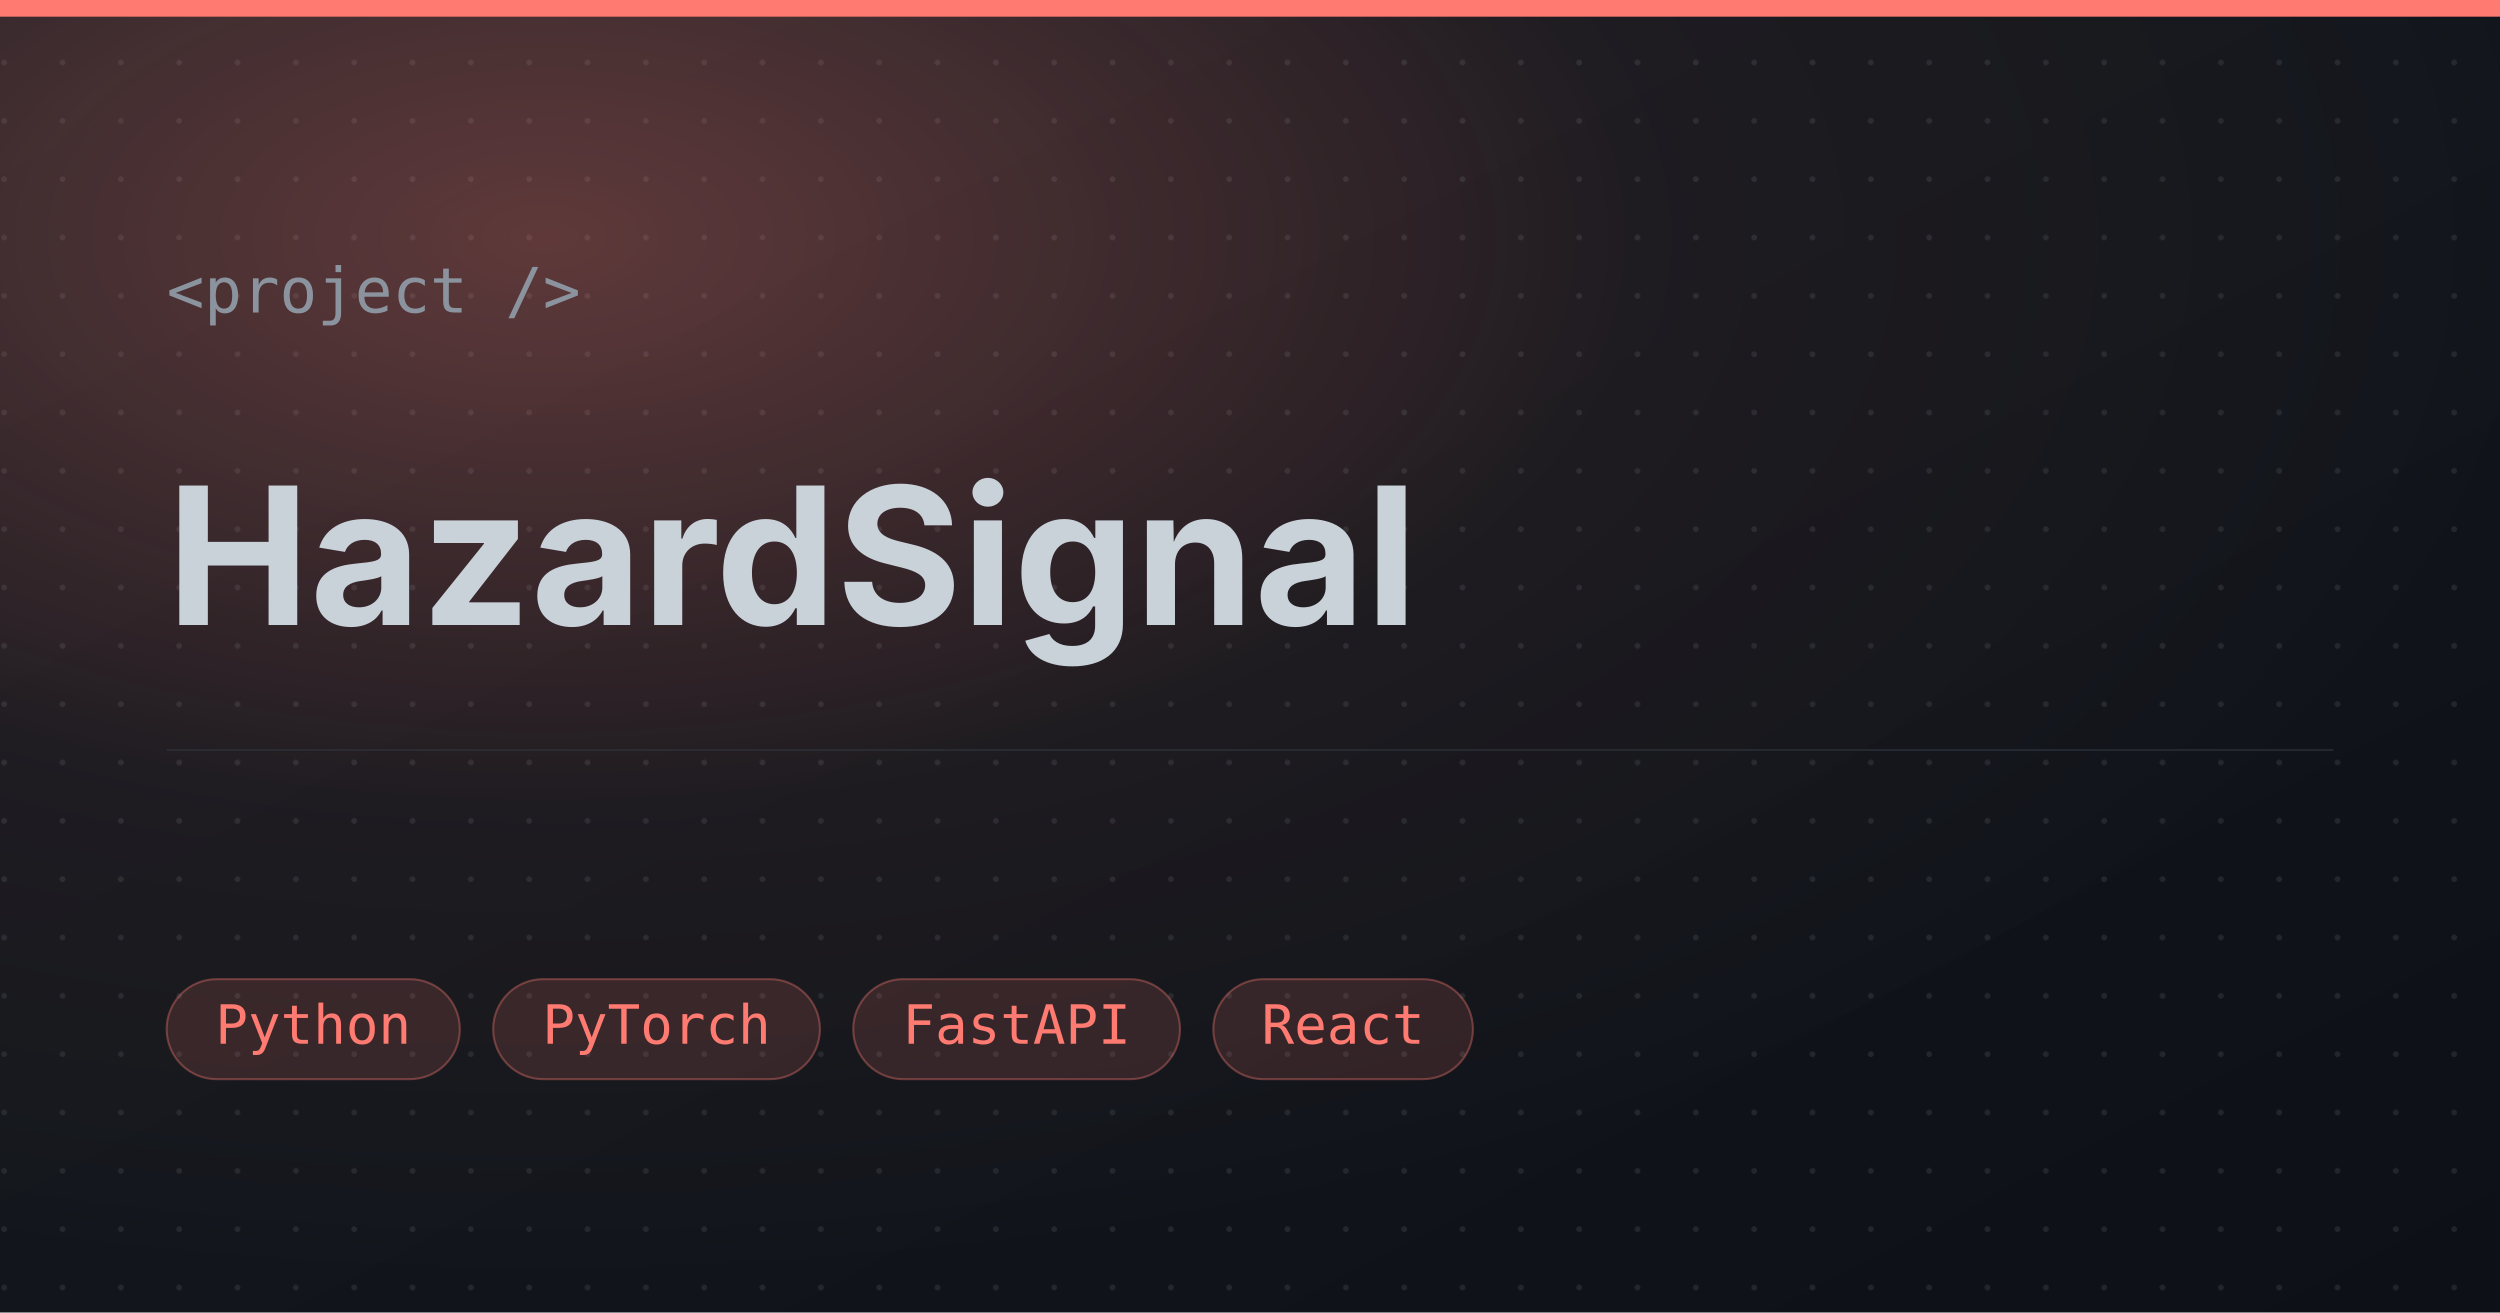
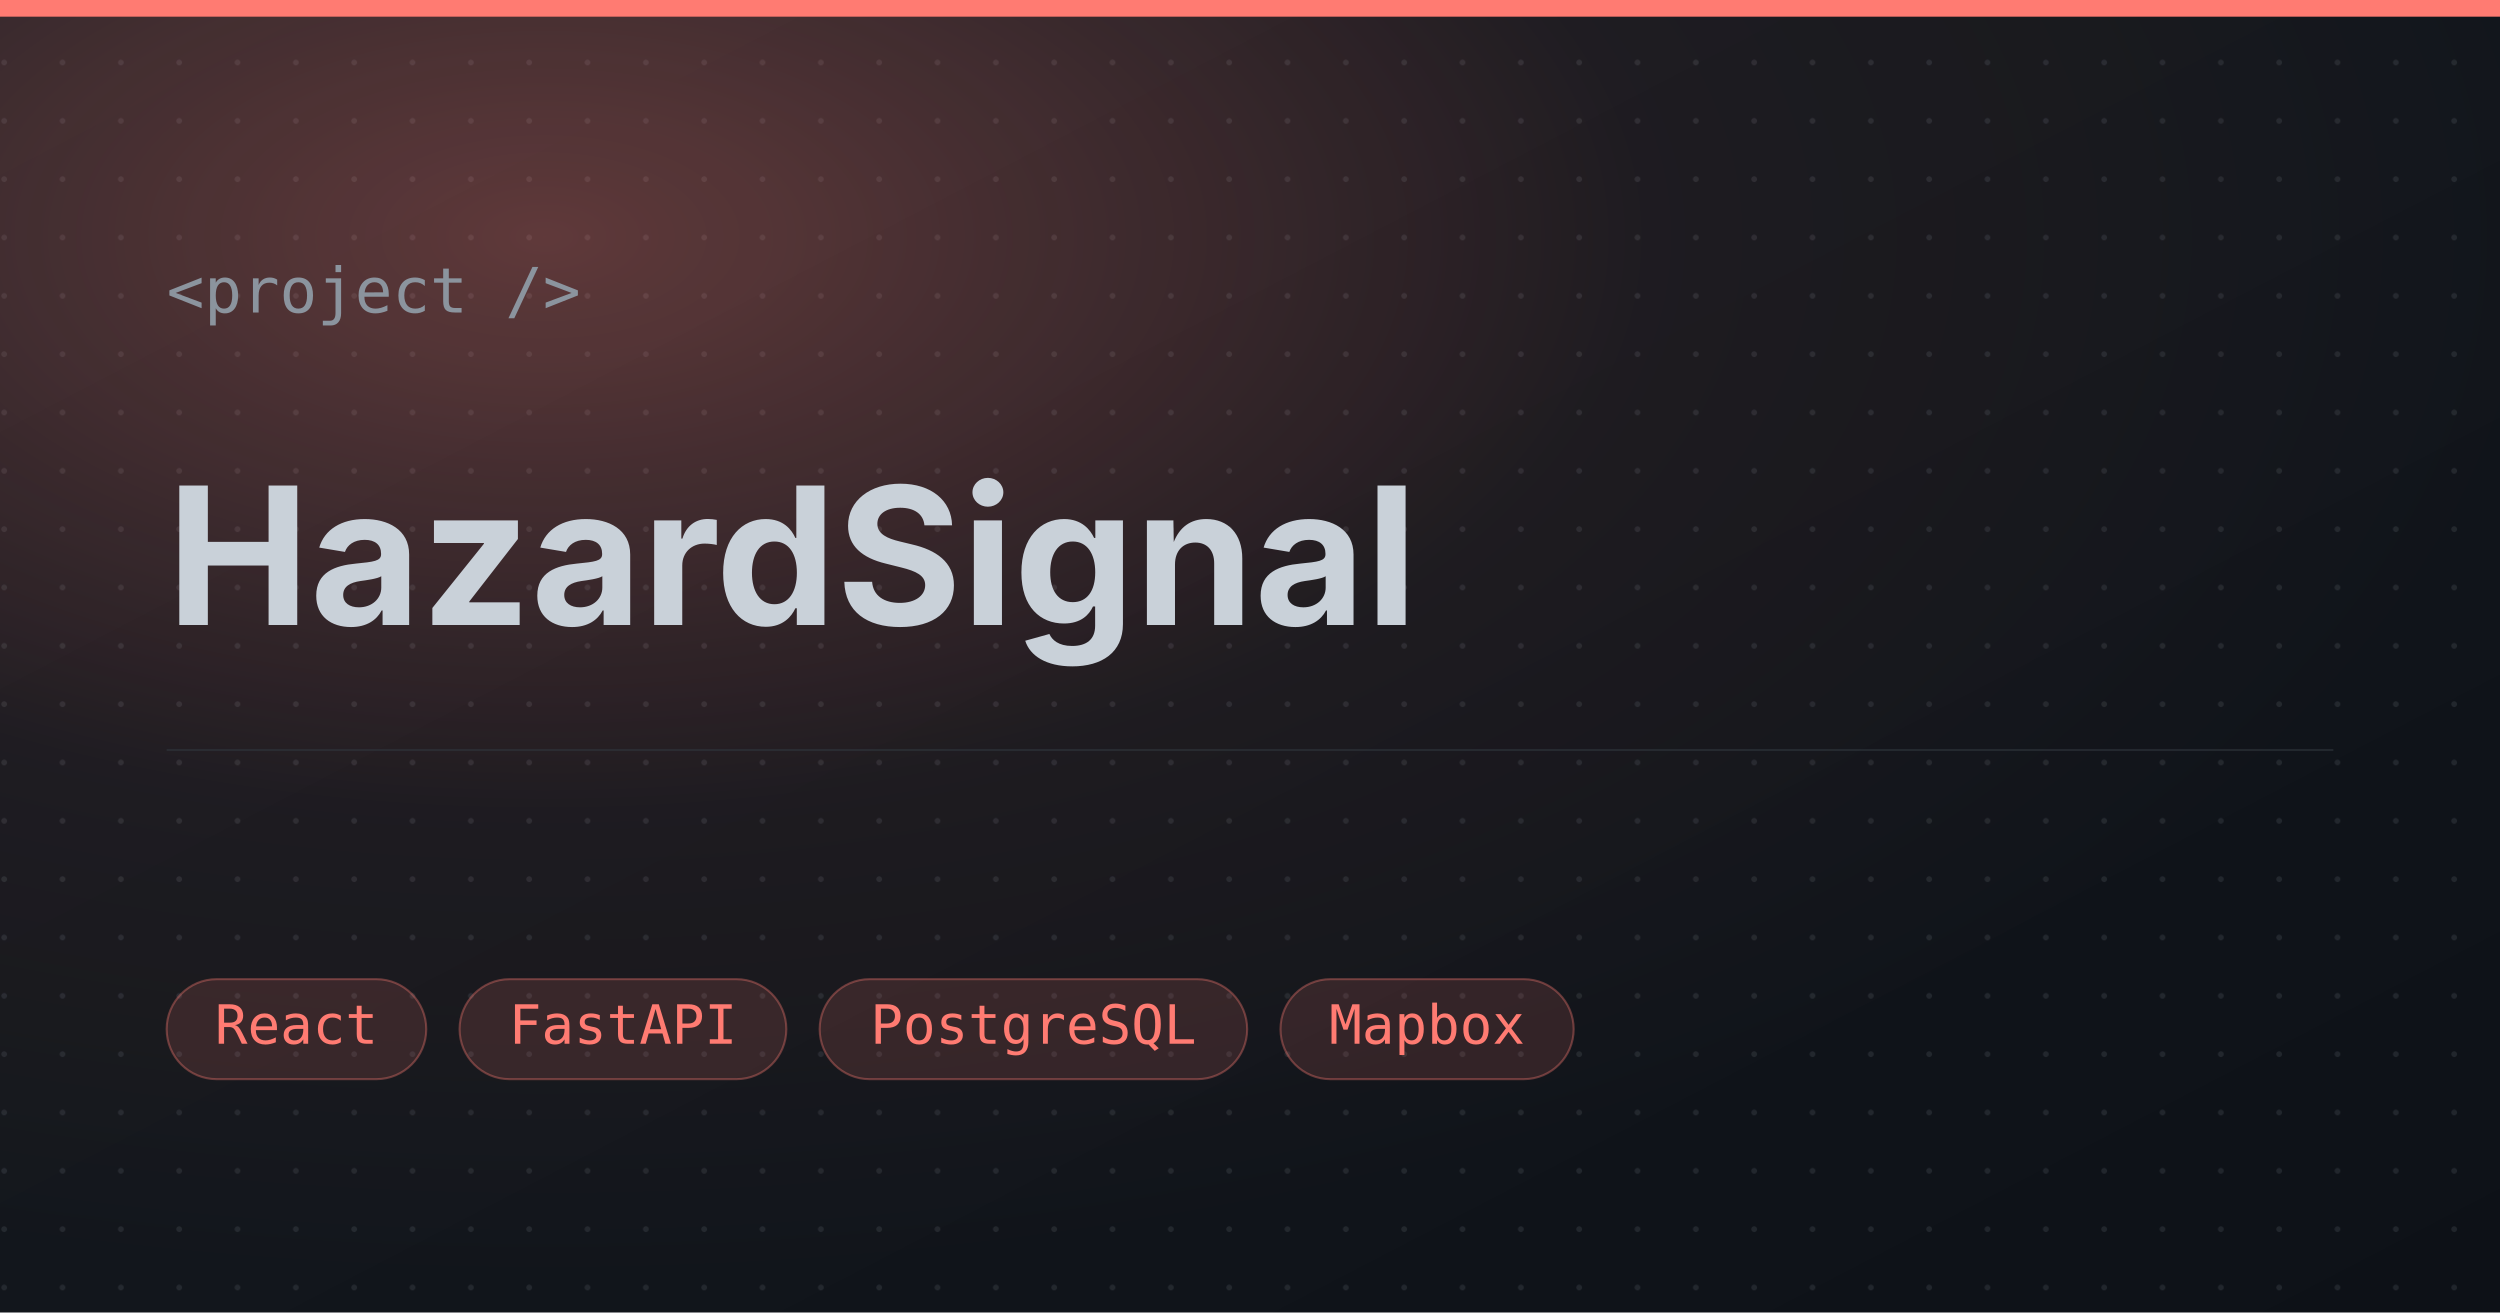
<svg xmlns="http://www.w3.org/2000/svg" width="1200" height="630" viewBox="0 0 1200 630" role="img">
  <defs>
    <radialGradient id="glow-p" cx="22%" cy="18%" r="80%">
      <stop offset="0%" stop-color="#FF7B72" stop-opacity="0.32" />
      <stop offset="55%" stop-color="#FF7B72" stop-opacity="0.05" />
      <stop offset="100%" stop-color="#FF7B72" stop-opacity="0" />
    </radialGradient>
    <linearGradient id="sheen-p" x1="0" y1="0" x2="1" y2="1">
      <stop offset="0%" stop-color="#ffffff" stop-opacity="0.04" />
      <stop offset="100%" stop-color="#ffffff" stop-opacity="0" />
    </linearGradient>
    <pattern id="dots-p" width="28" height="28" patternUnits="userSpaceOnUse">
      <circle cx="2" cy="2" r="1.4" fill="#30363D" fill-opacity="0.55" />
    </pattern>
  </defs>
  <rect width="1200" height="630" fill="#0D1117" />
  <rect width="1200" height="630" fill="url(#dots-p)" />
  <rect width="1200" height="630" fill="url(#glow-p)" />
  <rect width="1200" height="630" fill="url(#sheen-p)" />
  <rect x="0" y="0" width="1200" height="8" fill="#FF7B72" />
  <text x="80" y="150" font-family="'JetBrains Mono', ui-monospace, monospace" font-size="30" fill="#8B949E">&lt;project /&gt;</text>
  <text x="80" y="300" font-family="Inter, system-ui, sans-serif" font-size="92" font-weight="700" fill="#C9D1D9">HazardSignal</text>
  <line x1="80" y1="360" x2="1120" y2="360" stroke="#30363D" stroke-opacity="0.6" />
  <g transform="translate(80, 470)">
-     <rect width="140.72" height="48" rx="24" fill="#FF7B72" fill-opacity="0.14" stroke="#FF7B72" stroke-opacity="0.35" />
-     <text x="70.36" y="31" font-family="'JetBrains Mono', ui-monospace, monospace" font-size="26" fill="#FF7B72" text-anchor="middle">Python</text>
+     <rect width="124.6" height="48" rx="24" fill="#FF7B72" fill-opacity="0.14" stroke="#FF7B72" stroke-opacity="0.35" />
+     <text x="62.3" y="31" font-family="'JetBrains Mono', ui-monospace, monospace" font-size="26" fill="#FF7B72" text-anchor="middle">React</text>
  </g>
-   <g transform="translate(236.72, 470)">
-     <rect width="156.84" height="48" rx="24" fill="#FF7B72" fill-opacity="0.14" stroke="#FF7B72" stroke-opacity="0.35" />
-     <text x="78.42" y="31" font-family="'JetBrains Mono', ui-monospace, monospace" font-size="26" fill="#FF7B72" text-anchor="middle">PyTorch</text>
-   </g>
-   <g transform="translate(409.56, 470)">
+   <g transform="translate(220.6, 470)">
    <rect width="156.84" height="48" rx="24" fill="#FF7B72" fill-opacity="0.14" stroke="#FF7B72" stroke-opacity="0.35" />
    <text x="78.42" y="31" font-family="'JetBrains Mono', ui-monospace, monospace" font-size="26" fill="#FF7B72" text-anchor="middle">FastAPI</text>
  </g>
-   <g transform="translate(582.4, 470)">
-     <rect width="124.6" height="48" rx="24" fill="#FF7B72" fill-opacity="0.14" stroke="#FF7B72" stroke-opacity="0.35" />
-     <text x="62.3" y="31" font-family="'JetBrains Mono', ui-monospace, monospace" font-size="26" fill="#FF7B72" text-anchor="middle">React</text>
+   <g transform="translate(393.44, 470)">
+     <rect width="205.2" height="48" rx="24" fill="#FF7B72" fill-opacity="0.14" stroke="#FF7B72" stroke-opacity="0.35" />
+     <text x="102.6" y="31" font-family="'JetBrains Mono', ui-monospace, monospace" font-size="26" fill="#FF7B72" text-anchor="middle">PostgreSQL</text>
+   </g>
+   <g transform="translate(614.64, 470)">
+     <rect width="140.72" height="48" rx="24" fill="#FF7B72" fill-opacity="0.14" stroke="#FF7B72" stroke-opacity="0.35" />
+     <text x="70.36" y="31" font-family="'JetBrains Mono', ui-monospace, monospace" font-size="26" fill="#FF7B72" text-anchor="middle">Mapbox</text>
  </g>
</svg>
